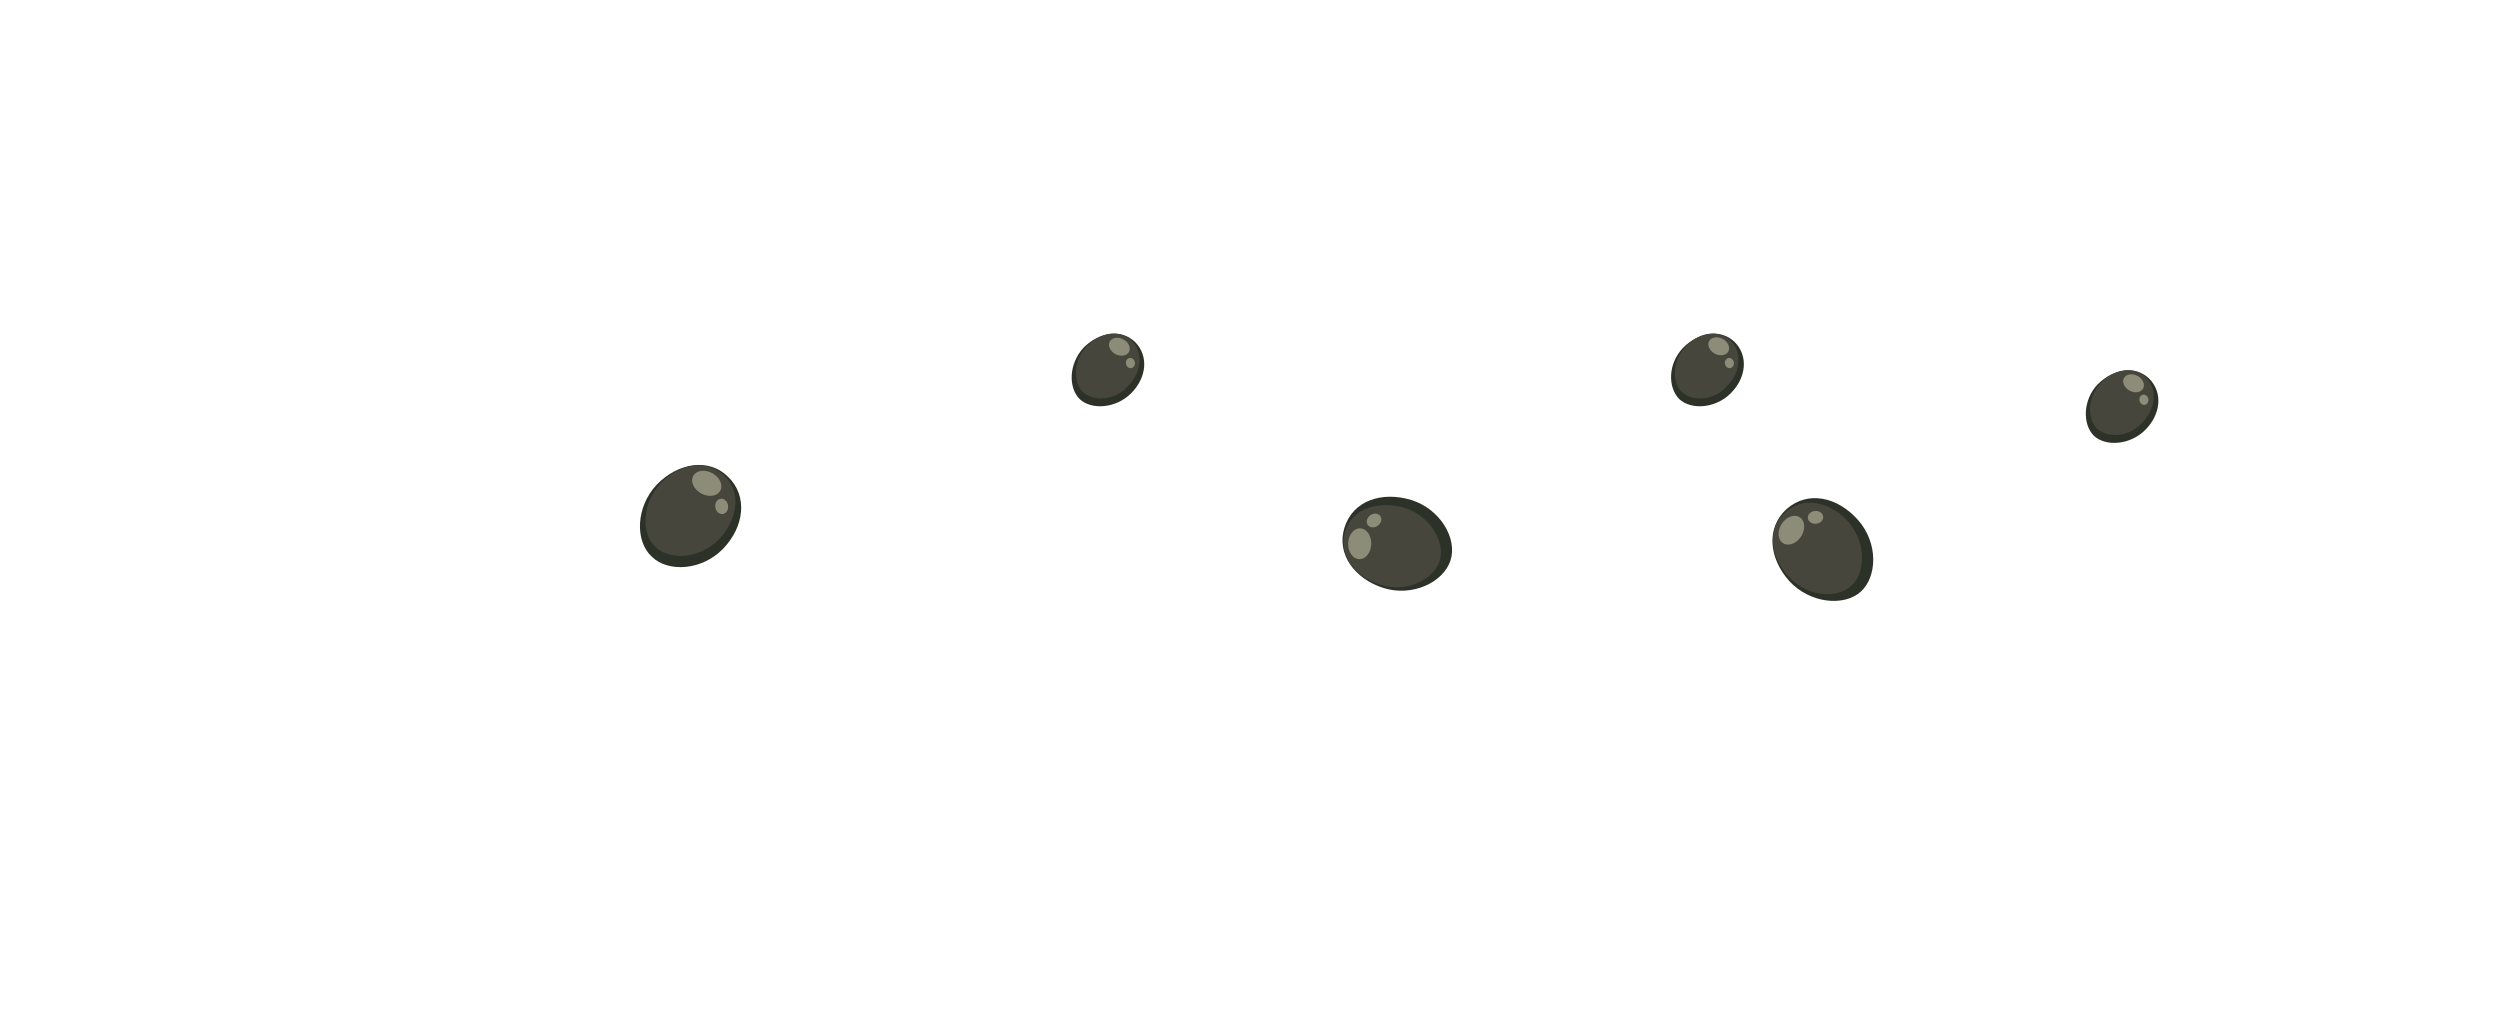
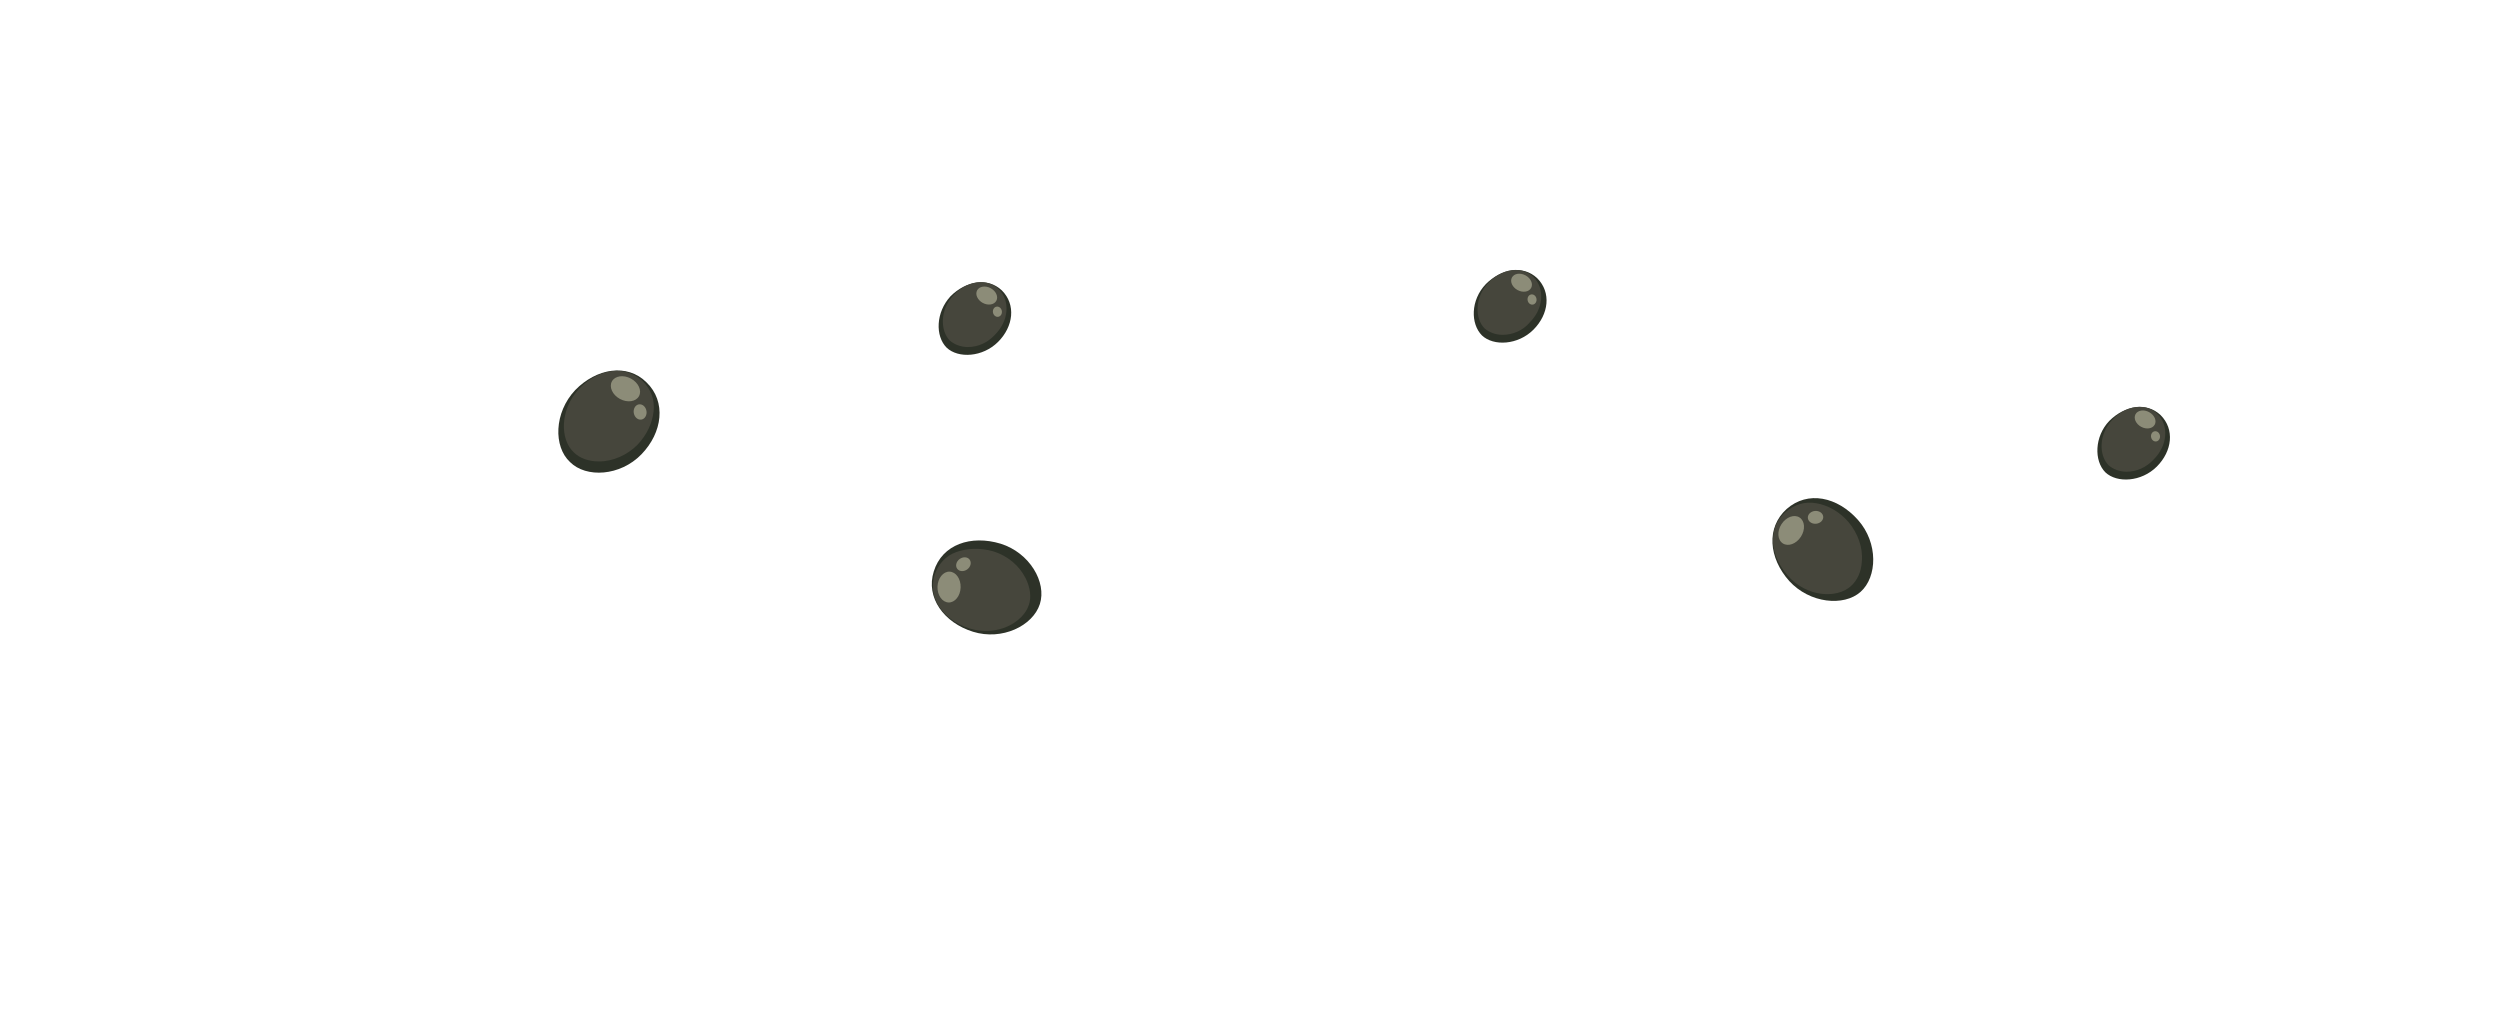
- <svg xmlns="http://www.w3.org/2000/svg" version="1.1" x="0px" y="0px" viewBox="0 0 389 157" style="enable-background:new 0 0 389 157;" xml:space="preserve">
-   <style type="text/css">
- 	.st0{display:none;}
- 	.st1{display:inline;}
- 	.st2{fill:#732A13;}
- 	.st3{fill:#6C151C;}
- 	.st4{fill:#F6C073;}
- 	.st5{fill:#F1A12E;}
- 	.st6{opacity:0.3;fill:#FBE0BA;enable-background:new    ;}
- 	.st7{fill:#6F4026;}
- 	.st8{fill:#F6C278;}
- 	.st9{fill:#AB1717;}
- 	.st10{fill:#2D3228;}
- 	.st11{fill:#46463C;}
- 	.st12{fill:#8C8C78;}
- </style>
-   <g id="Слой_1" class="st0">
-     <g id="Layer_1" class="st1">
-       <g>
-         <ellipse transform="matrix(0.9998 -1.910948e-02 1.910948e-02 0.9998 -1.7337 3.9668)" class="st2" cx="206.7" cy="92.7" rx="175.1" ry="48.7" />
-         <ellipse transform="matrix(0.9998 -1.911576e-02 1.911576e-02 0.9998 -1.5262 3.9298)" class="st3" cx="204.8" cy="81.8" rx="161" ry="44.8" />
-         <ellipse transform="matrix(0.9998 -1.911913e-02 1.911913e-02 0.9998 -1.4442 3.9373)" class="st4" cx="205.2" cy="77.5" rx="158.3" ry="44.6" />
-         <ellipse transform="matrix(0.9998 -1.910377e-02 1.910377e-02 0.9998 -1.317 3.9311)" class="st5" cx="205.1" cy="70.9" rx="145.6" ry="32.3" />
-         <ellipse transform="matrix(0.9998 -1.911114e-02 1.911114e-02 0.9998 -1.3424 3.9328)" class="st5" cx="205.1" cy="72.2" rx="139.4" ry="30.9" />
-         <path class="st6" d="M204.5,41.3c-77,1.5-139.1,16.5-138.8,33.6s63,29.7,140,28.3c77-1.5,139.1-16.5,138.8-33.6     S281.5,39.9,204.5,41.3z M76.5,69.9c-0.4-0.2-0.5-0.7-0.3-1.1c3.1-9.1,15.8-8,22.9-11.7c0.3-0.2,0.6-0.2,0.8-0.1     c15-5,30.2-7.7,46.5-8.8c9-0.6,18.1-0.6,27.1-0.7c5.3-0.1,12.1-0.5,16.1,3.6c0.6,0.6-0.1,1.5-0.7,1.7c-8,3.7-17.1,2.5-25.7,3.3     c-11,1-22.1,2.7-32.9,4.8c-10.9,2.1-22.2,3.3-33,6.1C90.6,68.8,83.3,72.4,76.5,69.9z M180.5,95.3c-6.8,1.8-14,1.7-21,1.7     c-9.1,0-18.1-0.1-27.2,0c-5.6,0-12.9,0-17.3-4.1c-4.6-4.3-9.2-3.7-15-3.6c-4.6,0-17.9,0.3-17.1-7.4c0.6-5.4,10.5-7.5,14.4-8.5     c8.1-2.1,16.5-3.3,24.8-4c3.8-0.3,7.4-0.5,11.1-1.1c0.1-0.1,0.3-0.2,0.4-0.2c12.3-2.4,24.7-4,37.2-4.6c8.1-0.4,22-1.8,22.4,9.6     C193.7,82.5,190.7,92.5,180.5,95.3z M213.5,49.7c7-6.9,18.9-4.7,27.8-6c0.5-0.1,0.7,0.1,0.8,0.4c6,0,12.1,0.7,18.1,1.3     c6.4,0.6,16.7,0.8,21.1,6.5c0.4,0.6,0.1,1.6-0.7,1.7c-12.9,3.4-25.5-0.7-38.5,0c-8.7,0.5-20.9,2.9-28.6-2.4     C213,50.8,213,50.1,213.5,49.7z M261.1,84.1c-1.6,4.3-7.6,5.8-11.6,6.6c-7.1,1.4-14.7,2.8-21.8,3.4c-7,0.6-12.6-1.2-15.8-7.8     c-1.4-3-6.8-16-3.7-20.4c0.1-0.1,0.2-0.3,0.3-0.4c0.4-0.4,0.9-0.7,1.6-0.9c2-0.8,4.1-0.6,6.5,0.2c5.2,1.6,10.6,2.4,15.9,3.9     c7,1.9,14.2,4.3,20.9,7.3C256.2,77.1,262.7,79.8,261.1,84.1z M300.7,71.4c-4.1,5.6-14.6,4.6-20.5,4.1     c-11.3-0.9-22.3-2.5-33.2-5.8c-3.7-1.1-18.2-3.5-18.9-8.4c-0.3-2.3,2.3-3.5,5.3-4.1c9.4-3.8,19.3,0,28.9,0.7     c5.4,0.4,10.9,1.2,16.2,2.1C281.8,60.5,306.3,63.8,300.7,71.4z" />
-         <path class="st7" d="M38.5,90c0,0-6.8,2.4-0.1,15.3s86.2,37.6,160.7,32.7c0,0,51.9,0,52.2-4.1s-19.8-4.3-19.8-4.3     s-23.5,0.7-33.8,0.8C187.5,130.4,54.8,131.5,38.5,90z" />
-         <path class="st8" d="M55.9,70.2c0,0-3.4-0.2-6.1,6.4c-2.7,6.6,7.9,22.9,55,33.2c47,10.3,115.1,12.6,150.4,6.2s18.1-15.1,0.9-12.8     c-17.2,2.3-17.2,2.3-17.2,2.3S153,108.1,110,99.9C69.2,92.2,55.1,87.1,55.9,70.2z" />
-       </g>
-     </g>
-     <g id="Слой_3" class="st1">
-       <path class="st9" d="M145.6,45.9c0,0,46.5-2,75.9-1.5c19.1,0.2,41.2-3.1,77.1,5.1c17.5,3.8,28.6,7.5,34.6,10.6    c3.6,1.9,6,5.6,5.9,9.7c-0.1,6.2-6.3,15.6-56.8,26c-49.7,4.8-55.4,4.6-77.4,3.8c-24.5,0.9-52.2,3.2-76.1-2.4    c-26.9-5.6-68.6-13.4-56.1-25.5C80.6,64.8,90.8,54.2,145.6,45.9z" />
-     </g>
+ <svg xmlns="http://www.w3.org/2000/svg" xmlns:xlink="http://www.w3.org/1999/xlink" viewBox="0 0 389 157">
+   <style>.N{fill:#2d3228}.O{fill:#46463c}.P{fill:#8c8c78}</style>
+   <path d="M278.4 90.4c-3.2-3.6-3.6-8.3-.4-11.2 3.3-2.9 7.9-1.9 11.1 1.7s3 8.9.4 11.2-7.9 1.8-11.1-1.7z" class="N" />
+   <path d="M289.7 87.4c-.1 1.6-.7 2.9-1.7 3.8-2.2 2-6.9 1.7-9.8-1.6-1.6-1.8-2.5-4.1-2.3-6.1.1-1.5.8-2.8 1.9-3.8 1.4-1.2 3-1.7 4.8-1.4s3.6 1.3 5 2.9c1.5 1.8 2.3 4 2.1 6.2z" class="O" />
+   <g class="P">
+     <ellipse transform="matrix(.5416 -.8406 .8406 .5416 58.4163 272.1313)" cx="278.7" cy="82.5" rx="2.4" ry="1.8" />
+     <ellipse transform="matrix(.996 -.089271 .089271 .996 -6.0586 25.5401)" cx="282.5" cy="80.5" rx="1.2" ry="1" />
  </g>
-   <g id="Слой_2">
-     <g>
-       <path class="st10" d="M278.4,90.4c-3.2-3.6-3.6-8.3-0.4-11.2c3.3-2.9,7.9-1.9,11.1,1.7c3.2,3.6,3,8.9,0.4,11.2    C286.9,94.4,281.6,93.9,278.4,90.4z" />
-       <path class="st11" d="M289.7,87.4c-0.1,1.6-0.7,2.9-1.7,3.8c-2.2,2-6.9,1.7-9.8-1.6c-1.6-1.8-2.5-4.1-2.3-6.1    c0.1-1.5,0.8-2.8,1.9-3.8c1.4-1.2,3-1.7,4.8-1.4c1.8,0.3,3.6,1.3,5,2.9C289.1,83,289.9,85.2,289.7,87.4z" />
-       <ellipse transform="matrix(0.5416 -0.8406 0.8406 0.5416 58.3902 272.1783)" class="st12" cx="278.8" cy="82.5" rx="2.4" ry="1.8" />
-       <ellipse transform="matrix(0.996 -8.927065e-02 8.927065e-02 0.996 -6.0619 25.5428)" class="st12" cx="282.5" cy="80.5" rx="1.2" ry="1" />
-     </g>
-     <g>
-       <path class="st10" d="M102.2,75.4c3.3-3.4,8.1-4.2,11.1-1.2c3.1,3,2.5,7.8-0.8,11.2c-3.3,3.4-8.6,3.7-11.1,1.2    C98.8,84.2,98.9,78.9,102.2,75.4z" />
-       <path class="st11" d="M105.9,86.5c-1.6,0-3-0.5-3.9-1.4c-2.2-2-2.2-6.7,0.8-9.9c1.7-1.8,3.9-2.8,5.9-2.8c1.5,0,2.9,0.6,4,1.6    c1.3,1.3,1.9,2.9,1.7,4.7c-0.2,1.8-1,3.6-2.5,5.2C110.3,85.5,108.1,86.5,105.9,86.5z" />
-       <ellipse transform="matrix(0.4777 -0.8785 0.8785 0.4777 -8.6403 135.9149)" class="st12" cx="110" cy="75.2" rx="1.8" ry="2.4" />
-       <ellipse transform="matrix(0.9866 -0.163 0.163 0.9866 -11.3454 19.354)" class="st12" cx="112.3" cy="78.8" rx="1" ry="1.2" />
-     </g>
-     <g>
-       <path class="st10" d="M168.6,54.1c2.4-2.4,5.8-3,8-0.9c2.2,2.2,1.8,5.6-0.6,8c-2.4,2.4-6.2,2.6-8,0.9    C166.2,60.3,166.3,56.6,168.6,54.1z" />
-       <path class="st11" d="M171.3,62c-1.1,0-2.1-0.4-2.8-1c-1.5-1.5-1.6-4.8,0.6-7.1c1.2-1.3,2.8-2,4.2-2c1.1,0,2.1,0.4,2.8,1.1    c0.9,0.9,1.3,2.1,1.2,3.4c-0.1,1.3-0.7,2.6-1.8,3.7C174.4,61.3,172.9,62,171.3,62z" />
-       <ellipse transform="matrix(0.4777 -0.8785 0.8785 0.4777 43.608 181.2395)" class="st12" cx="174.2" cy="53.9" rx="1.3" ry="1.7" />
-       <ellipse transform="matrix(0.9866 -0.163 0.163 0.9866 -6.8595 29.4218)" class="st12" cx="175.9" cy="56.5" rx="0.7" ry="0.8" />
-     </g>
-     <g>
-       <path class="st10" d="M326.4,59.8c2.4-2.4,5.8-3,8-0.9c2.2,2.2,1.8,5.6-0.6,8c-2.4,2.4-6.2,2.6-8,0.9    C324,66,324.1,62.2,326.4,59.8z" />
-       <path class="st11" d="M329.1,67.7c-1.1,0-2.1-0.4-2.8-1c-1.5-1.5-1.6-4.8,0.6-7.1c1.2-1.3,2.8-2,4.2-2c1.1,0,2.1,0.4,2.8,1.1    c0.9,0.9,1.3,2.1,1.2,3.4c-0.1,1.3-0.7,2.6-1.8,3.7C332.2,67,330.7,67.7,329.1,67.7z" />
-       <ellipse transform="matrix(0.4777 -0.8785 0.8785 0.4777 121.024 322.8274)" class="st12" cx="332" cy="59.6" rx="1.3" ry="1.7" />
-       <ellipse transform="matrix(0.9866 -0.163 0.163 0.9866 -5.6759 55.2178)" class="st12" cx="333.6" cy="62.2" rx="0.7" ry="0.8" />
-     </g>
-     <g>
-       <path class="st10" d="M215.3,91.5c-4.5-1.4-7.4-5.3-6.1-9.4c1.3-4.2,5.8-5.7,10.4-4.3c4.5,1.4,7.2,6,6.1,9.4    C224.6,90.6,219.8,92.9,215.3,91.5z" />
-       <path class="st11" d="M223.5,83.2c0.7,1.4,0.9,2.9,0.5,4.1c-0.9,2.8-5,5-9.2,3.7c-2.3-0.7-4.2-2.2-5.1-4c-0.7-1.3-0.8-2.8-0.4-4.3    c0.6-1.7,1.7-3,3.4-3.6s3.7-0.7,5.8-0.1C220.7,79.7,222.5,81.2,223.5,83.2z" />
-       <ellipse transform="matrix(3.226731e-02 -0.9995 0.9995 3.226731e-02 120.1835 293.3733)" class="st12" cx="211.6" cy="84.6" rx="2.4" ry="1.8" />
-       <ellipse transform="matrix(0.8083 -0.5887 0.5887 0.8083 -6.6974 141.3804)" class="st12" cx="213.8" cy="81" rx="1.2" ry="1" />
-     </g>
-     <g>
-       <path class="st10" d="M261.9,54.1c2.4-2.4,5.8-3,8-0.9c2.2,2.2,1.8,5.6-0.6,8s-6.2,2.6-8,0.9C259.5,60.3,259.5,56.6,261.9,54.1z" />
-       <path class="st11" d="M264.5,62c-1.1,0-2.1-0.4-2.8-1c-1.5-1.5-1.6-4.8,0.6-7.1c1.2-1.3,2.8-2,4.2-2c1.1,0,2.1,0.4,2.8,1.1    c0.9,0.9,1.3,2.1,1.2,3.4c-0.1,1.3-0.7,2.6-1.8,3.7C267.7,61.3,266.1,62,264.5,62z" />
-       <ellipse transform="matrix(0.4777 -0.8785 0.8785 0.4777 92.2963 263.1357)" class="st12" cx="267.5" cy="53.9" rx="1.3" ry="1.7" />
-       <ellipse transform="matrix(0.9866 -0.163 0.163 0.9866 -5.6127 44.6172)" class="st12" cx="269.1" cy="56.5" rx="0.7" ry="0.8" />
-     </g>
+   <path d="M89.5 60.7c3.3-3.4 8.1-4.2 11.1-1.2 3.1 3 2.5 7.8-.8 11.2s-8.6 3.7-11.1 1.2c-2.6-2.4-2.5-7.7.8-11.2z" class="N" />
+   <path d="M93.2 71.8c-1.6 0-3-.5-3.9-1.4-2.2-2-2.2-6.7.8-9.9 1.7-1.8 3.9-2.8 5.9-2.8 1.5 0 2.9.6 4 1.6 1.3 1.3 1.9 2.9 1.7 4.7s-1 3.6-2.5 5.2c-1.6 1.6-3.8 2.6-6 2.6z" class="O" />
+   <g class="P">
+     <ellipse transform="matrix(.4777 -.8785 .8785 .4777 -2.3097 117.0692)" cx="97.3" cy="60.5" rx="1.8" ry="2.4" />
+     <ellipse transform="matrix(.9866 -.163 .163 .9866 -9.1108 17.0966)" cx="99.6" cy="64.1" rx="1" ry="1.2" />
  </g>
+   <path d="M147.9 46.1c2.4-2.4 5.8-3 8-.9 2.2 2.2 1.8 5.6-.6 8s-6.2 2.6-8 .9c-1.8-1.8-1.7-5.5.6-8z" class="N" />
+   <use xlink:href="#B" class="O" />
+   <g class="P">
+     <ellipse transform="matrix(.4777 -.8785 .8785 .4777 39.7975 158.8647)" cx="153.5" cy="46" rx="1.3" ry="1.7" />
+     <ellipse transform="matrix(.9866 -.163 .163 .9866 -5.8299 25.9512)" cx="155.2" cy="48.5" rx=".7" ry=".8" />
+   </g>
+   <path d="M328.2 65.5c2.4-2.4 5.8-3 8-.9 2.2 2.2 1.8 5.6-.6 8s-6.2 2.6-8 .9c-1.8-1.8-1.7-5.6.6-8z" class="N" />
+   <use xlink:href="#B" x="180.3" y="19.4" class="O" />
+   <g class="P">
+     <ellipse transform="matrix(.4777 -.8785 .8785 .4777 116.9576 327.3163)" cx="333.8" cy="65.3" rx="1.3" ry="1.7" />
+     <ellipse transform="matrix(.9866 -.163 .163 .9866 -6.5768 55.5749)" cx="335.4" cy="67.9" rx=".7" ry=".8" />
+   </g>
+   <path d="M151.4 98.3c-4.5-1.4-7.4-5.3-6.1-9.4 1.3-4.2 5.8-5.7 10.4-4.3 4.5 1.4 7.2 6 6.1 9.4s-5.9 5.7-10.4 4.3z" class="N" />
+   <path d="M159.6 90c.7 1.4.9 2.9.5 4.1-.9 2.8-5 5-9.2 3.7-2.3-.7-4.2-2.2-5.1-4-.7-1.3-.8-2.8-.4-4.3.6-1.7 1.7-3 3.4-3.6s3.7-.7 5.8-.1c2.2.7 4 2.2 5 4.2z" class="O" />
+   <g class="P">
+     <ellipse transform="matrix(.032267 -.9995 .9995 .032267 51.5548 236.0231)" cx="147.7" cy="91.4" rx="2.4" ry="1.8" />
+     <ellipse transform="matrix(.8083 -.5887 .5887 .8083 -22.9419 105.068)" cx="149.9" cy="87.8" rx="1.2" ry="1" />
+   </g>
+   <path d="M231.2 44.2c2.4-2.4 5.8-3 8-.9 2.2 2.2 1.8 5.6-.6 8s-6.2 2.6-8 .9c-1.8-1.8-1.8-5.5.6-8z" class="N" />
+   <path d="M233.8 52.1c-1.1 0-2.1-.4-2.8-1-1.5-1.5-1.6-4.8.6-7.1 1.2-1.3 2.8-2 4.2-2 1.1 0 2.1.4 2.8 1.1.9.9 1.3 2.1 1.2 3.4s-.7 2.6-1.8 3.7c-1 1.2-2.6 1.9-4.2 1.9z" class="O" />
+   <g class="P">
+     <ellipse transform="matrix(.4777 -.8785 .8785 .4777 84.9778 231)" cx="236.8" cy="44" rx="1.3" ry="1.7" />
+     <ellipse transform="matrix(.9866 -.163 .163 .9866 -4.4142 39.488)" cx="238.4" cy="46.6" rx=".7" ry=".8" />
+   </g>
+   <defs>
+     <path id="B" d="M150.6 54c-1.1 0-2.1-.4-2.8-1-1.5-1.5-1.6-4.8.6-7.1 1.2-1.3 2.8-2 4.2-2 1.1 0 2.1.4 2.8 1.1.9.9 1.3 2.1 1.2 3.4s-.7 2.6-1.8 3.7c-1.1 1.2-2.6 1.9-4.2 1.9z" />
+   </defs>
</svg>
